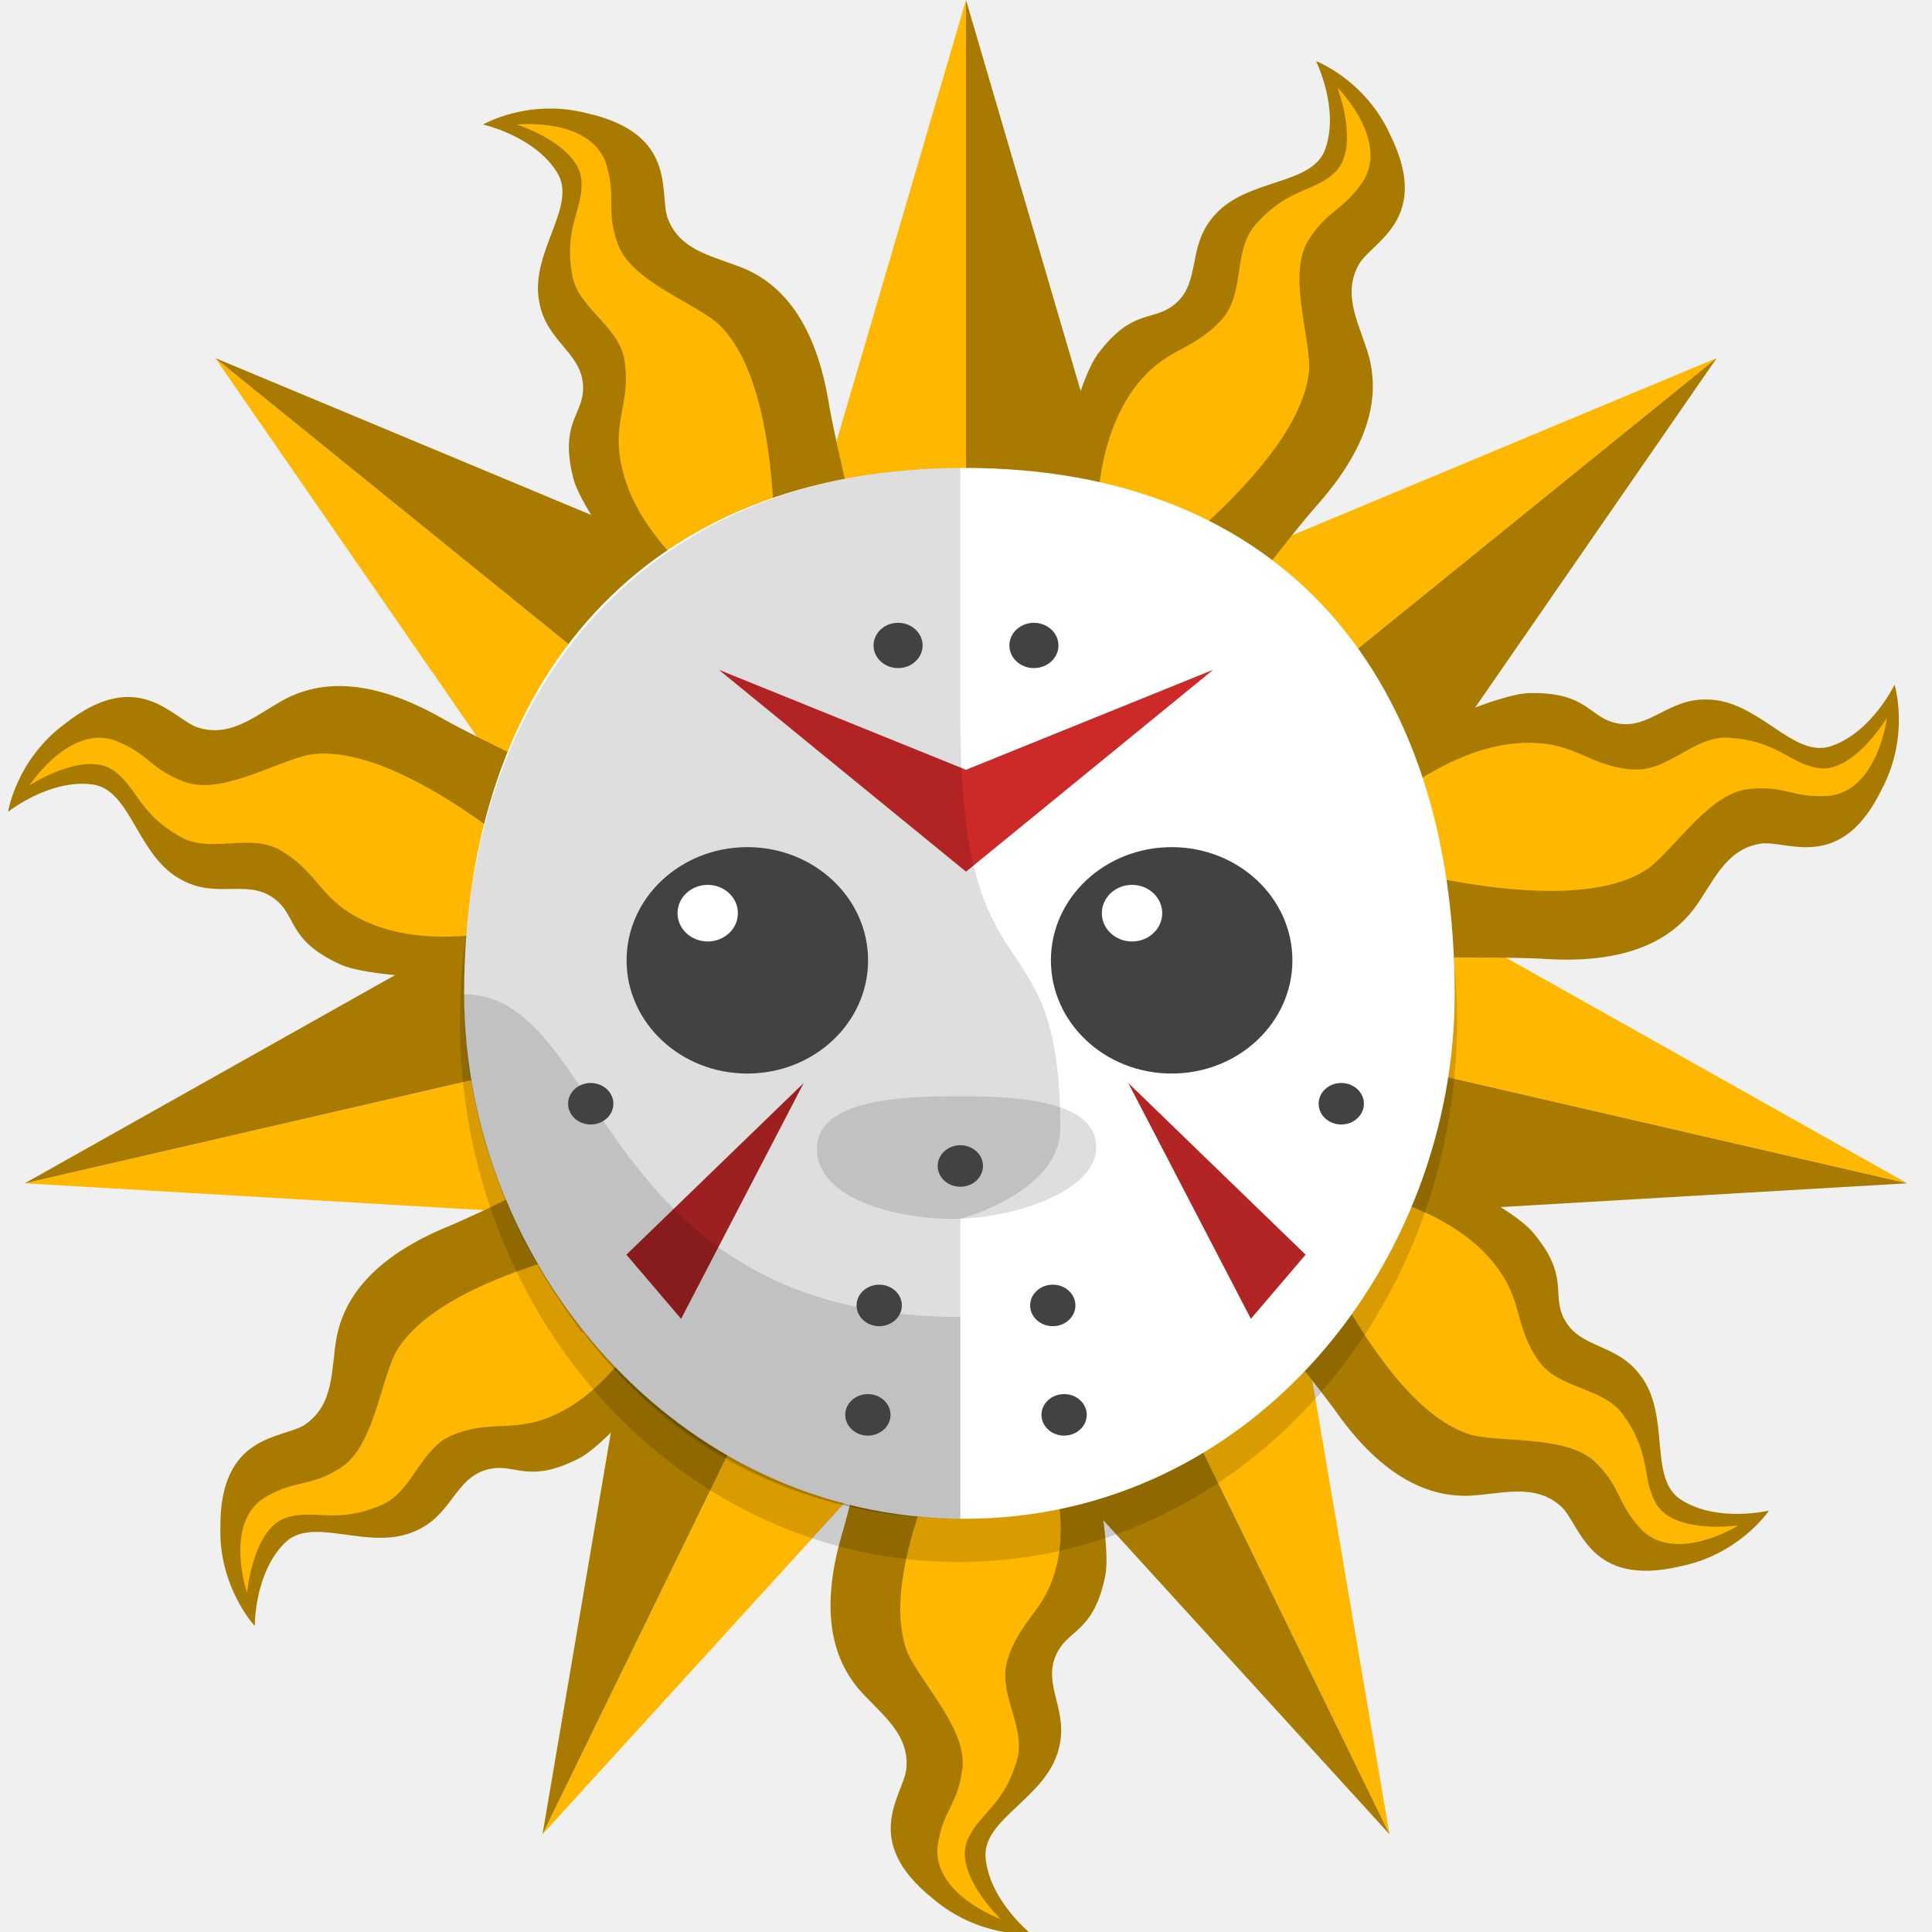
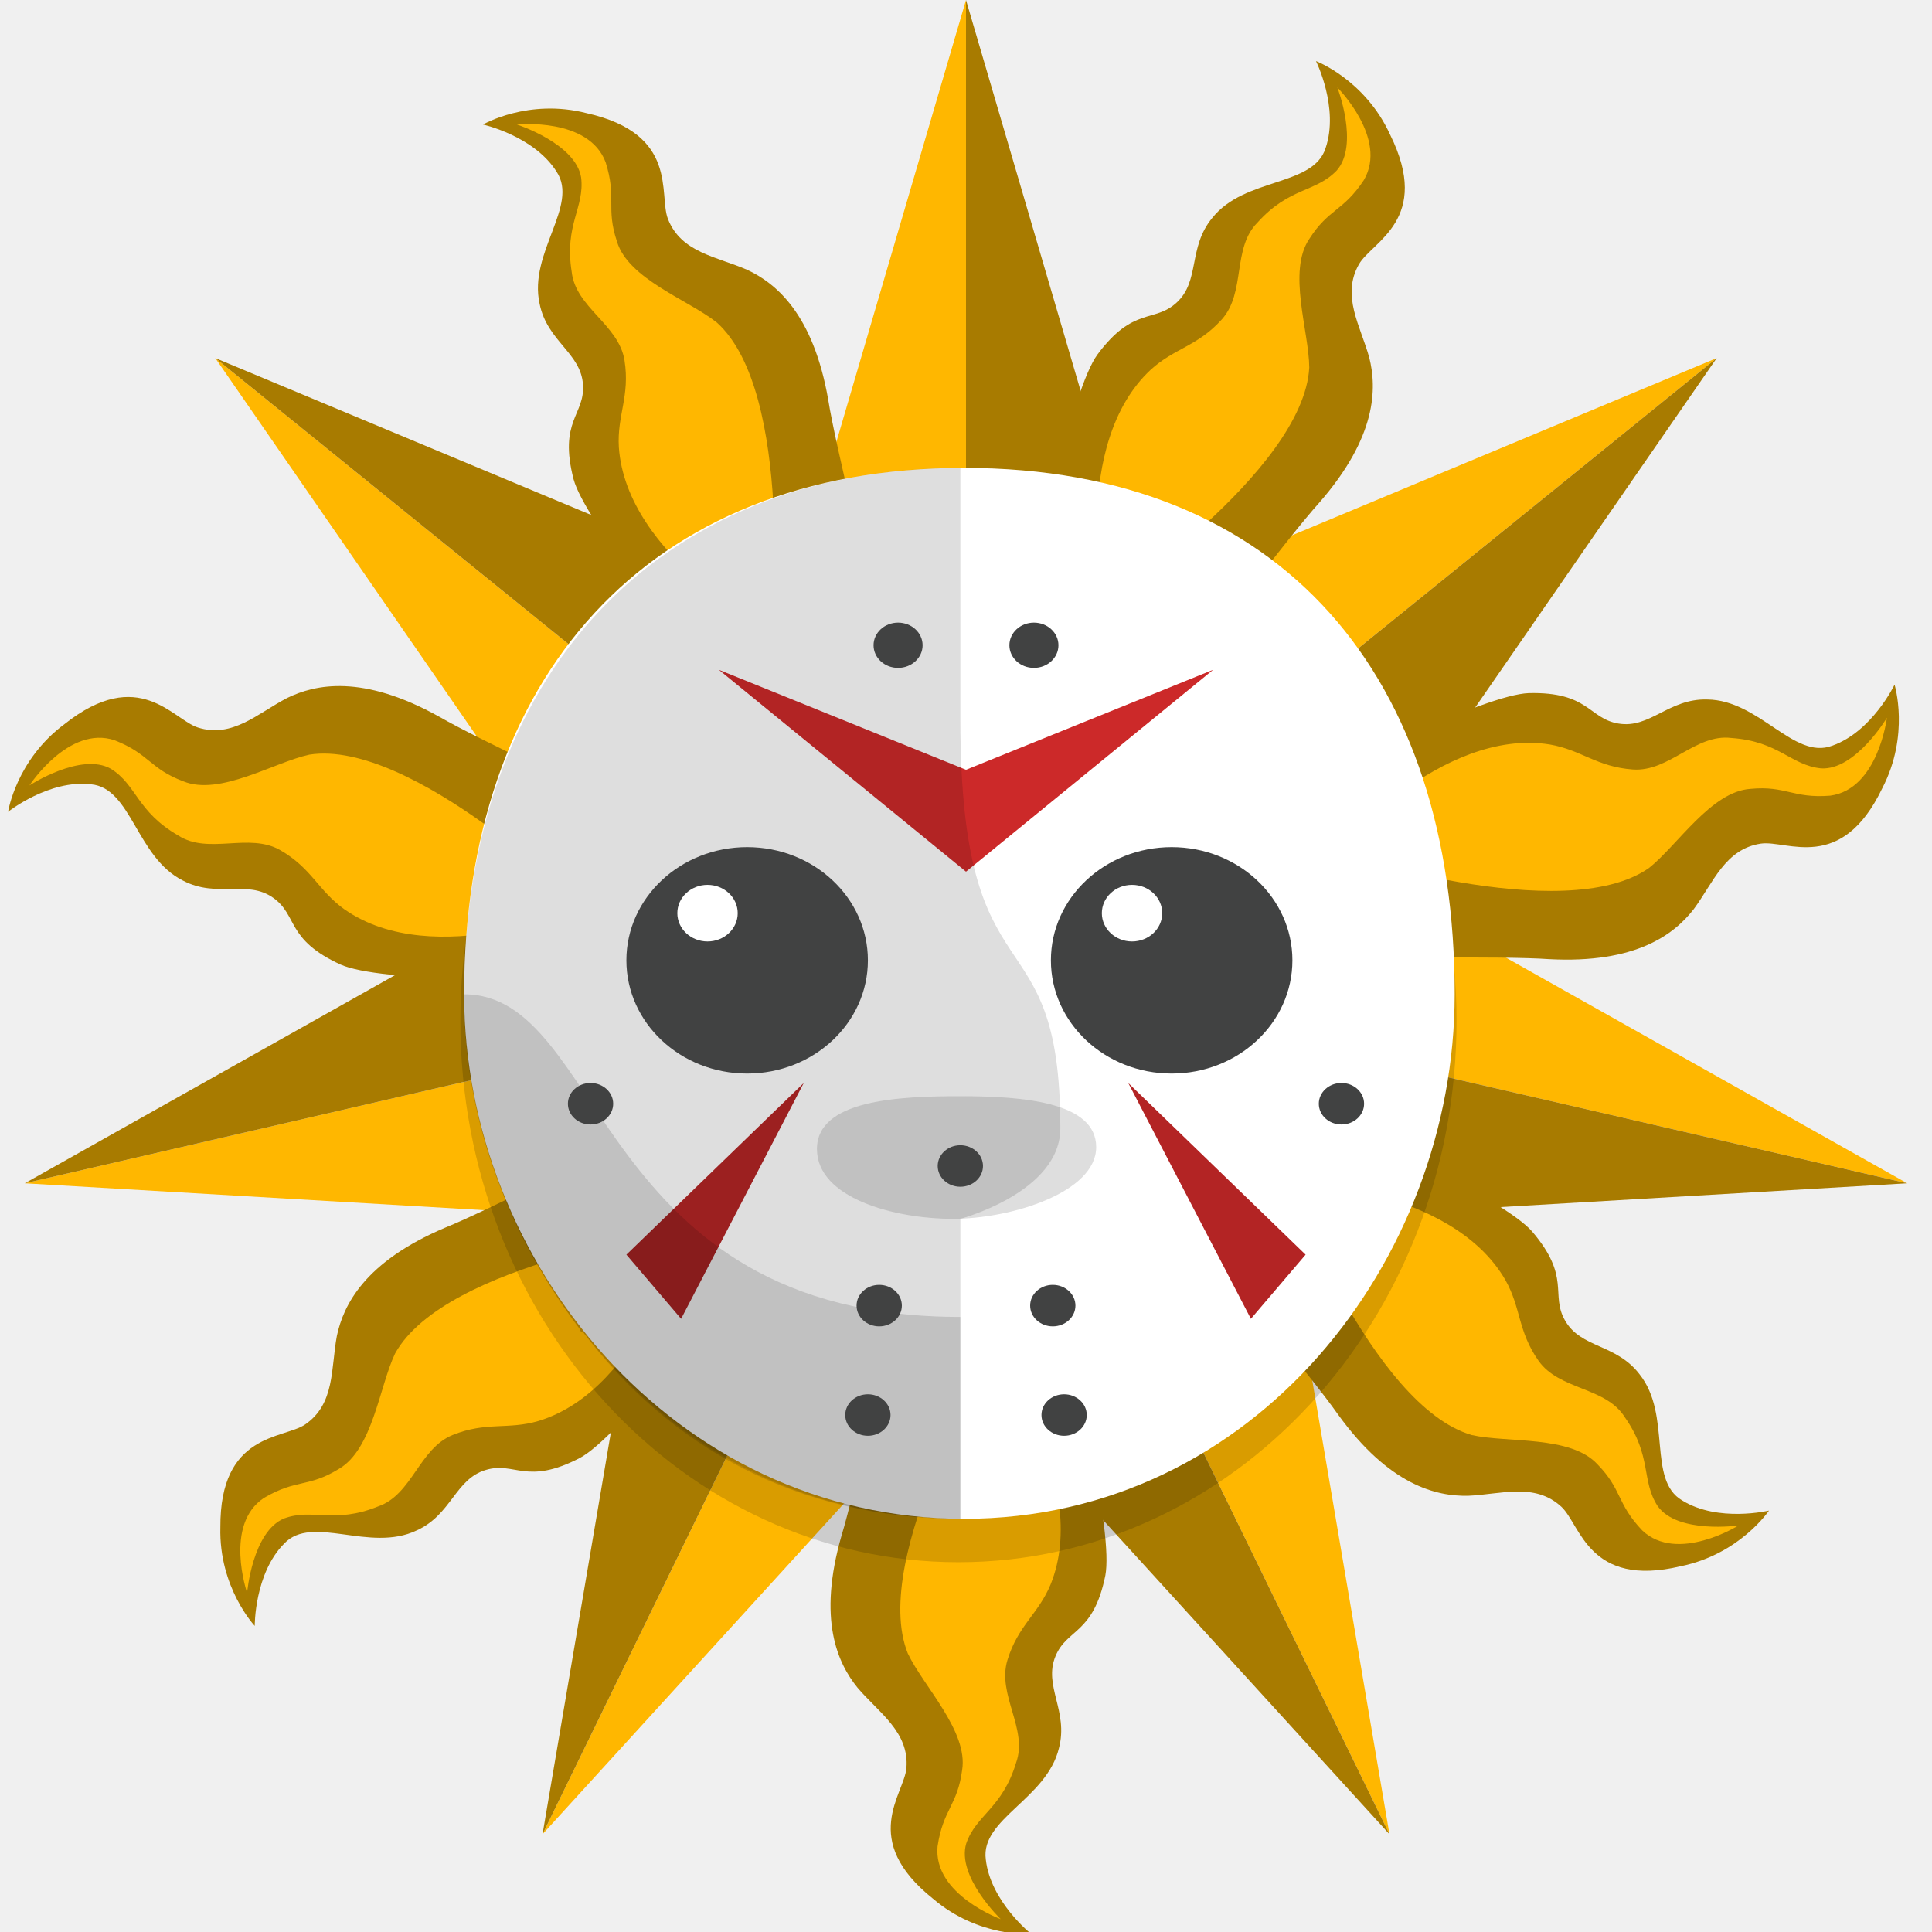
<svg xmlns="http://www.w3.org/2000/svg" viewBox="0 0 1024 1024" width="1024" height="1024">
  <defs>
    <g id="r">
      <path d="M512 0 363 508h149z" class="i" />
      <path d="M512 508h149L512 0z" class="g" />
    </g>
    <g id="s">
      <path d="M256 66s24-14 55-6c49 11 38 43 43 56 7 18 26 20 42 27 15 7 35 23 43 69 7 45 73 300 73 300S316 298 304 254c-8-31 6-34 5-50-1-17-19-23-23-43-6-27 21-52 9-70-12-19-39-25-39-25" class="g" />
      <path d="M274 66s38-4 47 20c6 19 0 24 6 42 6 20 38 31 53 43 41 37 29 164 29 164s-77-40-81-98c-1-17 6-27 3-46s-26-28-28-47c-4-25 7-34 5-50-3-18-34-28-34-28" class="i" />
    </g>
    <g id="p1">
-       <ellipse cx="466" cy="691.9" class="j" rx="12" ry="11" />
-       <ellipse cx="476" cy="342.1" class="j" rx="13" ry="12" />
-       <ellipse cx="460" cy="749.9" class="j" rx="12" ry="11" />
-       <ellipse cx="313.1" cy="585" class="j" rx="12" ry="11" />
+       <ellipse cx="466" cy="692" class="j" rx="12" ry="11" />
+       <ellipse cx="476" cy="342" class="j" rx="13" ry="12" />
+       <ellipse cx="460" cy="750" class="j" rx="12" ry="11" />
+       <ellipse cx="313" cy="585" class="j" rx="12" ry="11" />
    </g>
    <path id="t1" d="M512 462v-54l-131-53z" style="fill:#cc2929" />
    <path id="t2" d="m598 574 94 91-29 34z" style="fill:#b32424" />
-     <style>.a{opacity:.15;fill:#221f1f}.a,.c{isolation:isolate}.a{mix-blend-mode:multiply}.g{fill:#a87b00}.h{fill:#fff}.i{fill:#ffb700}.j{fill:#414242}</style>
+     <style>.b,.a{opacity:.15;mix-blend-mode:multiply}.a{fill:#221f1f}.a,.b,.c{isolation:isolate}.g{fill:#a87b00}.h{fill:#fff}.i{fill:#ffb700}.j{fill:#414242}</style>
  </defs>
  <g class="c">
    <use href="#r" />
    <use href="#r" transform="rotate(51 512 512)" />
    <use href="#r" transform="rotate(103 512 512)" />
    <use href="#r" transform="rotate(154 512 512)" />
    <use href="#r" transform="rotate(206 512 512)" />
    <use href="#r" transform="rotate(257 512 512)" />
    <use href="#r" transform="rotate(309 512 512)" />
    <use href="#s" />
    <use href="#s" transform="rotate(51 512 512)" />
    <use href="#s" transform="rotate(103 512 512)" />
    <use href="#s" transform="rotate(154 512 512)" />
    <use href="#s" transform="rotate(206 512 512)" />
    <use href="#s" transform="rotate(257 512 512)" />
    <use href="#s" transform="rotate(309 512 512)" />
-     <ellipse cx="508" cy="541" rx="264.3" ry="286.9" style="isolation:isolate;mix-blend-mode:multiply;opacity:.15" />
+     <ellipse cx="508" cy="541" rx="264" ry="287" class="b" />
    <g class="c">
      <path d="M511 248c-169 0-265 112-265 279 0 141 111 278 265 278s260-137 260-278c0-167-90-279-260-279" class="h" />
      <use href="#t1" />
      <use href="#t1" transform="matrix(-1 0 0 1 1024 0)" />
      <use href="#t2" />
      <use href="#t2" transform="matrix(-1 0 0 1 1024 0)" />
      <path d="M509 381V248c-162 0-263 112-263 279v6c1 62 24 122 61 171l1 2h1c47 60 115 99 200 99V646s53-14 53-48c0-118-53-62-53-217" class="a" />
-       <path d="M581 608c0 24-45 38-76 38s-72-11-72-37 43-28 76-28 72 3 72 27" style="fill:#221f1f;isolation:isolate;mix-blend-mode:multiply;opacity:.15" />
+       <path d="M581 608c0 24-45 38-76 38s-72-11-72-37 43-28 76-28 72 3 72 27" class="a" />
    </g>
    <path d="M509 698c-194 0-188-171-263-171v6c1 62 24 122 61 171l1 2h1c46 61 114 99 200 99z" class="a" />
    <ellipse cx="509" cy="618" class="j" rx="12" ry="11" />
    <use href="#p1" />
    <use href="#p1" transform="matrix(-1 0 0 1 1024 0)" />
    <ellipse cx="621" cy="509" class="j" rx="64" ry="60" />
-     <ellipse cx="396.1" cy="509" class="j" rx="64" ry="60" />
-     <ellipse cx="375.1" cy="484" class="h" rx="16" ry="15" />
+     <ellipse cx="396" cy="509" class="j" rx="64" ry="60" />
+     <ellipse cx="375" cy="484" class="h" rx="16" ry="15" />
    <ellipse cx="600" cy="484" class="h" rx="16" ry="15" />
  </g>
-   <style>@media (prefers-color-scheme: light) { :root { filter: none; } }
- @media (prefers-color-scheme: dark) { :root { filter: none; } }
- </style>
</svg>
